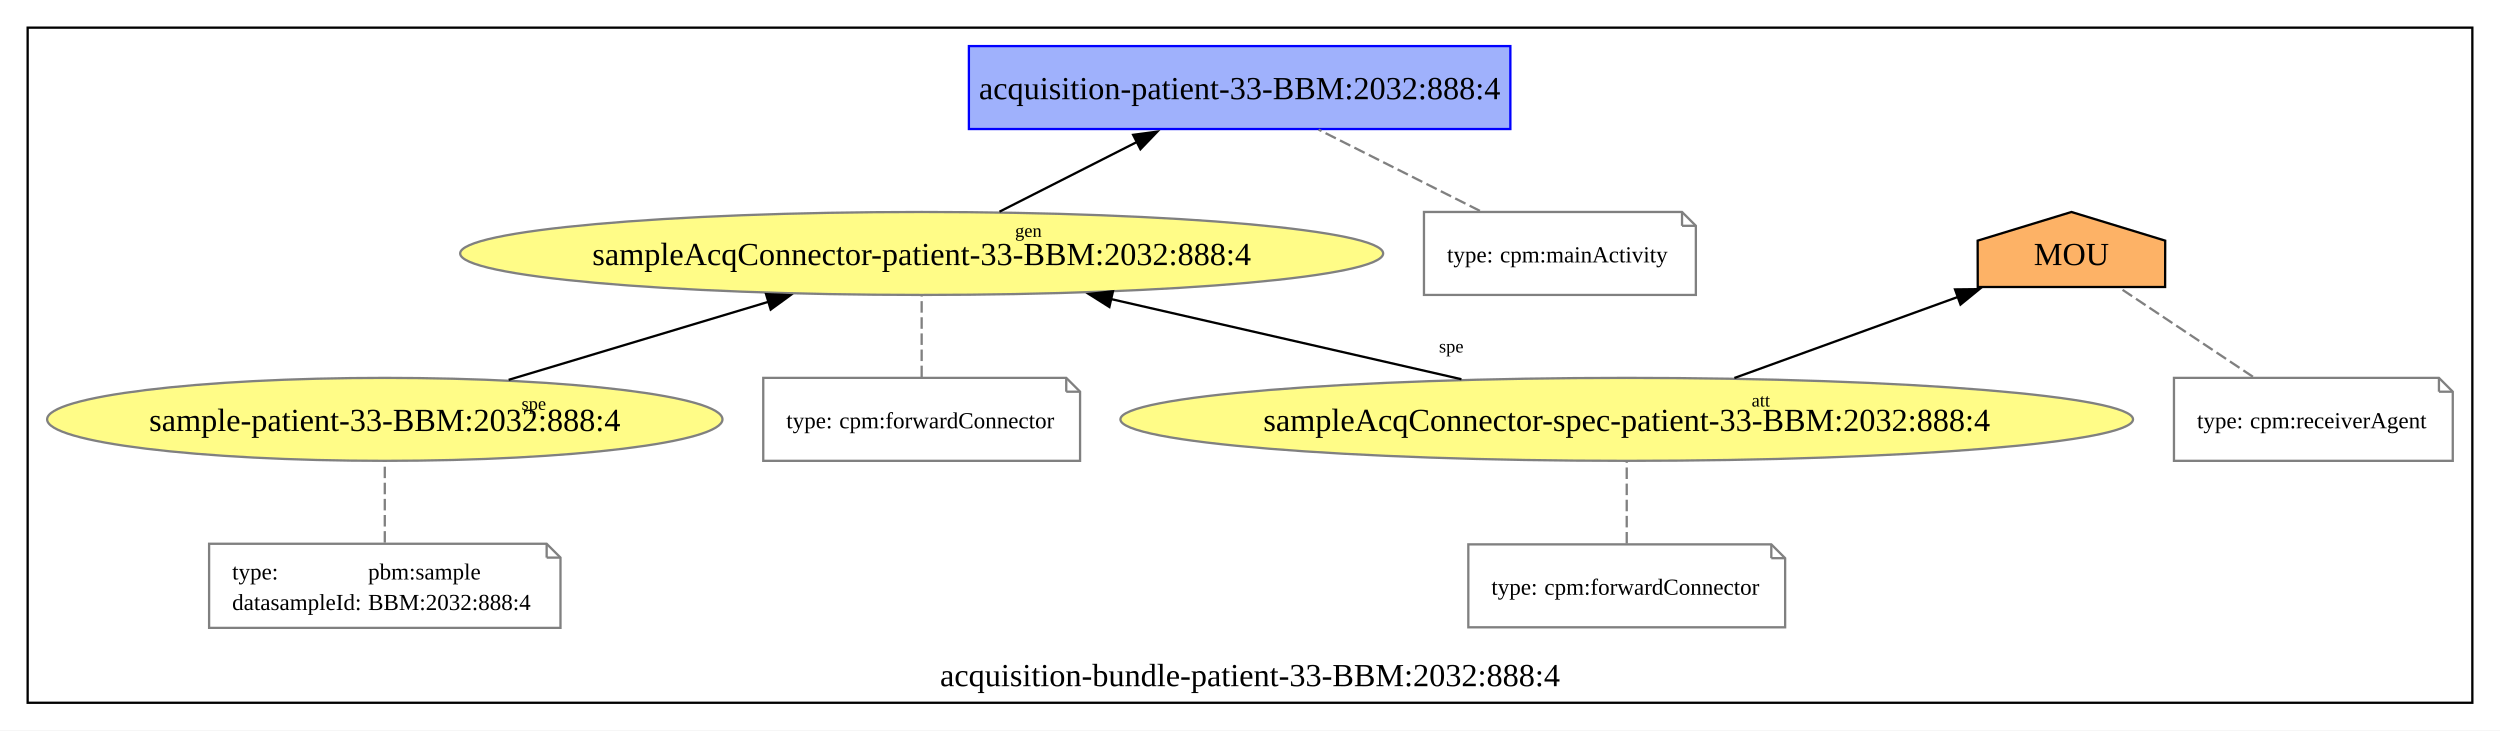
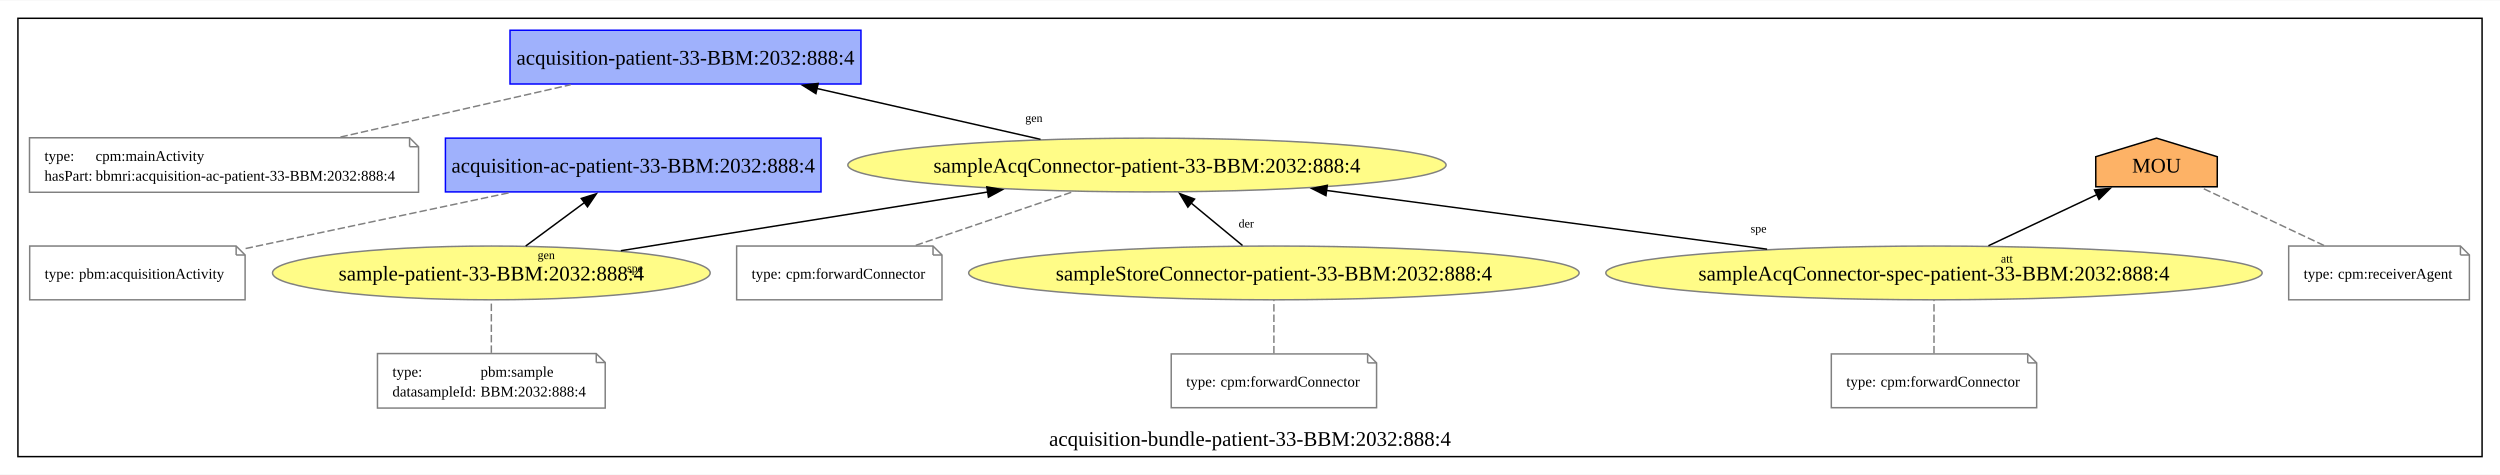
- <svg xmlns="http://www.w3.org/2000/svg" xmlns:xlink="http://www.w3.org/1999/xlink" width="1085pt" height="317pt" viewBox="0.00 0.00 1085.00 317.00">
-   <g id="graph0" class="graph" transform="scale(1 1) rotate(0) translate(4 313)">
-     <polygon fill="white" stroke="none" points="-4,4 -4,-313 1081,-313 1081,4 -4,4" />
+ <svg xmlns="http://www.w3.org/2000/svg" xmlns:xlink="http://www.w3.org/1999/xlink" width="1674pt" height="318pt" viewBox="0.00 0.00 1674.00 317.50">
+   <g id="graph0" class="graph" transform="scale(1 1) rotate(0) translate(4 313.5)">
+     <polygon fill="white" stroke="none" points="-4,4 -4,-313.5 1670,-313.5 1670,4 -4,4" />
    <g id="clust1" class="cluster">
      <g id="a_clust1">
        <a xlink:href="http://www.bbmri.cz/schemas/biobank/dataacquisition-bundle-patient-33-BBM:2032:888:4" xlink:title="acquisition-bundle-patient-33-BBM:2032:888:4">
-           <polygon fill="none" stroke="black" points="8,-8 8,-301 1069,-301 1069,-8 8,-8" />
-           <text text-anchor="middle" x="538.5" y="-15.2" font-family="Times New Roman,serif" font-size="14.00">acquisition-bundle-patient-33-BBM:2032:888:4</text>
+           <polygon fill="none" stroke="black" points="8,-8 8,-301.5 1658,-301.5 1658,-8 8,-8" />
+           <text text-anchor="middle" x="833" y="-15.2" font-family="Times New Roman,serif" font-size="14.00">acquisition-bundle-patient-33-BBM:2032:888:4</text>
        </a>
      </g>
    </g>
    <g id="node1" class="node">
      <g id="a_node1">
        <a xlink:href="http://www.bbmri.cz/schemas/biobank/dataacquisition-patient-33-BBM:2032:888:4" xlink:title="acquisition-patient-33-BBM:2032:888:4">
-           <polygon fill="#9fb1fc" stroke="#0000ff" points="651.5,-293 416.5,-293 416.5,-257 651.5,-257 651.5,-293" />
-           <text text-anchor="middle" x="534" y="-269.95" font-family="Times New Roman,serif" font-size="14.00">acquisition-patient-33-BBM:2032:888:4</text>
+           <polygon fill="#9fb1fc" stroke="#0000ff" points="572.5,-293.5 337.5,-293.5 337.5,-257.5 572.5,-257.5 572.5,-293.5" />
+           <text text-anchor="middle" x="455" y="-270.45" font-family="Times New Roman,serif" font-size="14.00">acquisition-patient-33-BBM:2032:888:4</text>
        </a>
      </g>
    </g>
    <g id="node2" class="node">
-       <polygon fill="none" stroke="gray" points="726,-221 614,-221 614,-185 732,-185 732,-215 726,-221" />
-       <polyline fill="none" stroke="gray" points="726,-221 726,-215" />
-       <polyline fill="none" stroke="gray" points="732,-215 726,-215" />
-       <text text-anchor="start" x="624" y="-199.12" font-family="Times New Roman,serif" font-size="10.00">type:</text>
-       <text text-anchor="start" x="647" y="-199.12" font-family="Times New Roman,serif" font-size="10.00">cpm:mainActivity</text>
+       <polygon fill="none" stroke="gray" points="270.25,-221.5 15.75,-221.5 15.75,-185 276.25,-185 276.25,-215.5 270.25,-221.5" />
+       <polyline fill="none" stroke="gray" points="270.25,-221.5 270.25,-215.5" />
+       <polyline fill="none" stroke="gray" points="276.25,-215.5 270.25,-215.5" />
+       <text text-anchor="start" x="25.75" y="-206" font-family="Times New Roman,serif" font-size="10.00">type:</text>
+       <text text-anchor="start" x="60" y="-206" font-family="Times New Roman,serif" font-size="10.00">cpm:mainActivity</text>
+       <text text-anchor="start" x="25.75" y="-192.75" font-family="Times New Roman,serif" font-size="10.00">hasPart:</text>
+       <text text-anchor="start" x="60" y="-192.75" font-family="Times New Roman,serif" font-size="10.00">bbmri:acquisition-ac-patient-33-BBM:2032:888:4</text>
    </g>
    <g id="edge1" class="edge">
-       <path fill="none" stroke="gray" stroke-dasharray="5,2" d="M638.28,-221.48C616.89,-232.26 589.58,-246.01 568.27,-256.74" />
+       <path fill="none" stroke="gray" stroke-dasharray="5,2" d="M223.97,-221.98C271.17,-232.71 331.12,-246.34 378.12,-257.02" />
    </g>
    <g id="node3" class="node">
      <g id="a_node3">
-         <a xlink:href="http://www.bbmri.cz/schemas/biobank/datasampleAcqConnector-patient-33-BBM:2032:888:4" xlink:title="sampleAcqConnector-patient-33-BBM:2032:888:4">
-           <ellipse fill="#fffc87" stroke="#808080" cx="396" cy="-203" rx="200.29" ry="18" />
-           <text text-anchor="middle" x="396" y="-197.95" font-family="Times New Roman,serif" font-size="14.00">sampleAcqConnector-patient-33-BBM:2032:888:4</text>
+         <a xlink:href="http://www.bbmri.cz/schemas/biobank/dataacquisition-ac-patient-33-BBM:2032:888:4" xlink:title="acquisition-ac-patient-33-BBM:2032:888:4">
+           <polygon fill="#9fb1fc" stroke="#0000ff" points="545.75,-221.25 294.25,-221.25 294.25,-185.25 545.75,-185.25 545.75,-221.25" />
+           <text text-anchor="middle" x="420" y="-198.2" font-family="Times New Roman,serif" font-size="14.00">acquisition-ac-patient-33-BBM:2032:888:4</text>
        </a>
      </g>
    </g>
-     <g id="edge6" class="edge">
-       <path fill="none" stroke="black" d="M429.76,-221.12C447.75,-230.25 470.11,-241.59 489.51,-251.43" />
-       <polygon fill="black" stroke="black" points="487.78,-254.48 498.28,-255.88 490.95,-248.24 487.78,-254.48" />
-       <text text-anchor="middle" x="442.32" y="-210.21" font-family="Times New Roman,serif" font-size="8.00">gen</text>
-     </g>
    <g id="node4" class="node">
-       <polygon fill="none" stroke="gray" points="458.75,-149 327.25,-149 327.25,-113 464.75,-113 464.75,-143 458.75,-149" />
-       <polyline fill="none" stroke="gray" points="458.75,-149 458.75,-143" />
-       <polyline fill="none" stroke="gray" points="464.75,-143 458.75,-143" />
-       <text text-anchor="start" x="337.25" y="-127.12" font-family="Times New Roman,serif" font-size="10.00">type:</text>
-       <text text-anchor="start" x="360.25" y="-127.12" font-family="Times New Roman,serif" font-size="10.00">cpm:forwardConnector</text>
+       <polygon fill="none" stroke="gray" points="154.12,-149 15.88,-149 15.88,-113 160.12,-113 160.12,-143 154.12,-149" />
+       <polyline fill="none" stroke="gray" points="154.12,-149 154.12,-143" />
+       <polyline fill="none" stroke="gray" points="160.12,-143 154.12,-143" />
+       <text text-anchor="start" x="25.88" y="-127.12" font-family="Times New Roman,serif" font-size="10.00">type:</text>
+       <text text-anchor="start" x="48.88" y="-127.12" font-family="Times New Roman,serif" font-size="10.00">pbm:acquisitionActivity</text>
    </g>
    <g id="edge2" class="edge">
-       <path fill="none" stroke="gray" stroke-dasharray="5,2" d="M396,-149.3C396,-160.15 396,-174.08 396,-184.9" />
+       <path fill="none" stroke="gray" stroke-dasharray="5,2" d="M160.45,-147.33C212.63,-158.37 283.13,-173.29 337.48,-184.79" />
    </g>
    <g id="node5" class="node">
      <g id="a_node5">
-         <a xlink:href="http://www.bbmri.cz/schemas/biobank/datasampleAcqConnector-spec-patient-33-BBM:2032:888:4" xlink:title="sampleAcqConnector-spec-patient-33-BBM:2032:888:4">
-           <ellipse fill="#fffc87" stroke="#808080" cx="702" cy="-131" rx="219.74" ry="18" />
-           <text text-anchor="middle" x="702" y="-125.95" font-family="Times New Roman,serif" font-size="14.00">sampleAcqConnector-spec-patient-33-BBM:2032:888:4</text>
+         <a xlink:href="http://www.bbmri.cz/schemas/biobank/datasampleAcqConnector-patient-33-BBM:2032:888:4" xlink:title="sampleAcqConnector-patient-33-BBM:2032:888:4">
+           <ellipse fill="#fffc87" stroke="#808080" cx="764" cy="-203.25" rx="200.29" ry="18" />
+           <text text-anchor="middle" x="764" y="-198.2" font-family="Times New Roman,serif" font-size="14.00">sampleAcqConnector-patient-33-BBM:2032:888:4</text>
        </a>
      </g>
    </g>
    <g id="edge8" class="edge">
-       <path fill="none" stroke="black" d="M630.26,-148.41C584.71,-158.83 525.63,-172.35 478.2,-183.2" />
-       <polygon fill="black" stroke="black" points="477.47,-179.77 468.51,-185.41 479.03,-186.6 477.47,-179.77" />
-       <text text-anchor="middle" x="625.84" y="-160.02" font-family="Times New Roman,serif" font-size="8.00">spe</text>
-     </g>
-     <g id="node9" class="node">
-       <g id="a_node9">
-         <a xlink:href="http://www.bbmri.cz/schemas/biobank/dataMOU" xlink:title="MOU">
-           <polygon fill="#fdb266" stroke="black" points="935.7,-208.56 895,-221 854.3,-208.56 854.34,-188.44 935.66,-188.44 935.7,-208.56" />
-           <text text-anchor="middle" x="895" y="-197.95" font-family="Times New Roman,serif" font-size="14.00">MOU</text>
-         </a>
-       </g>
-     </g>
-     <g id="edge7" class="edge">
-       <path fill="none" stroke="black" d="M748.72,-148.95C778.13,-159.61 816.03,-173.36 845.89,-184.19" />
-       <polygon fill="black" stroke="black" points="844.48,-187.4 855.07,-187.52 846.86,-180.82 844.48,-187.4" />
-       <text text-anchor="middle" x="760.2" y="-136.57" font-family="Times New Roman,serif" font-size="8.00">att</text>
+       <path fill="none" stroke="black" d="M692.72,-220.45C648.17,-230.58 590.46,-243.7 543.06,-254.48" />
+       <polygon fill="black" stroke="black" points="542.32,-251.06 533.34,-256.69 543.87,-257.88 542.32,-251.06" />
+       <text text-anchor="middle" x="688.29" y="-232.06" font-family="Times New Roman,serif" font-size="8.00">gen</text>
    </g>
    <g id="node6" class="node">
-       <polygon fill="none" stroke="gray" points="764.75,-76.75 633.25,-76.75 633.25,-40.75 770.75,-40.75 770.75,-70.75 764.75,-76.75" />
-       <polyline fill="none" stroke="gray" points="764.75,-76.75 764.75,-70.75" />
-       <polyline fill="none" stroke="gray" points="770.75,-70.75 764.75,-70.75" />
-       <text text-anchor="start" x="643.25" y="-54.88" font-family="Times New Roman,serif" font-size="10.00">type:</text>
-       <text text-anchor="start" x="666.25" y="-54.88" font-family="Times New Roman,serif" font-size="10.00">cpm:forwardConnector</text>
+       <polygon fill="none" stroke="gray" points="620.75,-149 489.25,-149 489.25,-113 626.75,-113 626.75,-143 620.75,-149" />
+       <polyline fill="none" stroke="gray" points="620.75,-149 620.75,-143" />
+       <polyline fill="none" stroke="gray" points="626.75,-143 620.75,-143" />
+       <text text-anchor="start" x="499.25" y="-127.12" font-family="Times New Roman,serif" font-size="10.00">type:</text>
+       <text text-anchor="start" x="522.25" y="-127.12" font-family="Times New Roman,serif" font-size="10.00">cpm:forwardConnector</text>
    </g>
    <g id="edge3" class="edge">
-       <path fill="none" stroke="gray" stroke-dasharray="5,2" d="M702,-77.12C702,-88 702,-101.98 702,-112.83" />
+       <path fill="none" stroke="gray" stroke-dasharray="5,2" d="M609.19,-149.46C641.36,-160.43 682.65,-174.51 714.5,-185.37" />
    </g>
    <g id="node7" class="node">
      <g id="a_node7">
-         <a xlink:href="http://www.bbmri.cz/schemas/biobank/datasample-patient-33-BBM:2032:888:4" xlink:title="sample-patient-33-BBM:2032:888:4">
-           <ellipse fill="#fffc87" stroke="#808080" cx="163" cy="-131" rx="146.55" ry="18" />
-           <text text-anchor="middle" x="163" y="-125.95" font-family="Times New Roman,serif" font-size="14.00">sample-patient-33-BBM:2032:888:4</text>
+         <a xlink:href="http://www.bbmri.cz/schemas/biobank/datasampleStoreConnector-patient-33-BBM:2032:888:4" xlink:title="sampleStoreConnector-patient-33-BBM:2032:888:4">
+           <ellipse fill="#fffc87" stroke="#808080" cx="849" cy="-131" rx="204.38" ry="18" />
+           <text text-anchor="middle" x="849" y="-125.95" font-family="Times New Roman,serif" font-size="14.00">sampleStoreConnector-patient-33-BBM:2032:888:4</text>
        </a>
      </g>
    </g>
    <g id="edge9" class="edge">
-       <path fill="none" stroke="black" d="M216.75,-148.15C250.36,-158.25 293.91,-171.33 329.67,-182.07" />
-       <polygon fill="black" stroke="black" points="328.46,-185.36 339.05,-184.89 330.48,-178.66 328.46,-185.36" />
-       <text text-anchor="middle" x="227.67" y="-135.14" font-family="Times New Roman,serif" font-size="8.00">spe</text>
+       <path fill="none" stroke="black" d="M827.99,-149.37C817.59,-157.96 804.87,-168.47 793.51,-177.86" />
+       <polygon fill="black" stroke="black" points="791.41,-175.05 785.94,-184.12 795.87,-180.45 791.41,-175.05" />
+       <text text-anchor="middle" x="830.48" y="-161.43" font-family="Times New Roman,serif" font-size="8.00">der</text>
    </g>
    <g id="node8" class="node">
-       <polygon fill="none" stroke="gray" points="233.25,-77 86.75,-77 86.75,-40.5 239.25,-40.5 239.25,-71 233.25,-77" />
-       <polyline fill="none" stroke="gray" points="233.25,-77 233.25,-71" />
-       <polyline fill="none" stroke="gray" points="239.25,-71 233.25,-71" />
-       <text text-anchor="start" x="96.75" y="-61.5" font-family="Times New Roman,serif" font-size="10.00">type:</text>
-       <text text-anchor="start" x="155.75" y="-61.5" font-family="Times New Roman,serif" font-size="10.00">pbm:sample</text>
-       <text text-anchor="start" x="96.75" y="-48.25" font-family="Times New Roman,serif" font-size="10.00">datasampleId:</text>
-       <text text-anchor="start" x="155.75" y="-48.25" font-family="Times New Roman,serif" font-size="10.00">BBM:2032:888:4</text>
+       <polygon fill="none" stroke="gray" points="911.75,-76.75 780.25,-76.75 780.25,-40.75 917.75,-40.75 917.75,-70.75 911.75,-76.75" />
+       <polyline fill="none" stroke="gray" points="911.75,-76.75 911.75,-70.75" />
+       <polyline fill="none" stroke="gray" points="917.75,-70.75 911.75,-70.75" />
+       <text text-anchor="start" x="790.25" y="-54.88" font-family="Times New Roman,serif" font-size="10.00">type:</text>
+       <text text-anchor="start" x="813.25" y="-54.88" font-family="Times New Roman,serif" font-size="10.00">cpm:forwardConnector</text>
    </g>
    <g id="edge4" class="edge">
-       <path fill="none" stroke="gray" stroke-dasharray="5,2" d="M163,-77.48C163,-88.21 163,-101.84 163,-112.52" />
+       <path fill="none" stroke="gray" stroke-dasharray="5,2" d="M849,-77.12C849,-88 849,-101.98 849,-112.83" />
+     </g>
+     <g id="node9" class="node">
+       <g id="a_node9">
+         <a xlink:href="http://www.bbmri.cz/schemas/biobank/datasampleAcqConnector-spec-patient-33-BBM:2032:888:4" xlink:title="sampleAcqConnector-spec-patient-33-BBM:2032:888:4">
+           <ellipse fill="#fffc87" stroke="#808080" cx="1291" cy="-131" rx="219.74" ry="18" />
+           <text text-anchor="middle" x="1291" y="-125.95" font-family="Times New Roman,serif" font-size="14.00">sampleAcqConnector-spec-patient-33-BBM:2032:888:4</text>
+         </a>
+       </g>
+     </g>
+     <g id="edge11" class="edge">
+       <path fill="none" stroke="black" d="M1179.24,-146.9C1092.6,-158.45 972.77,-174.42 884.1,-186.24" />
+       <polygon fill="black" stroke="black" points="883.85,-182.74 874.4,-187.53 884.77,-189.68 883.85,-182.74" />
+       <text text-anchor="middle" x="1173.52" y="-158.04" font-family="Times New Roman,serif" font-size="8.00">spe</text>
+     </g>
+     <g id="node13" class="node">
+       <g id="a_node13">
+         <a xlink:href="http://www.bbmri.cz/schemas/biobank/dataMOU" xlink:title="MOU">
+           <polygon fill="#fdb266" stroke="black" points="1480.7,-208.81 1440,-221.25 1399.3,-208.81 1399.34,-188.69 1480.66,-188.69 1480.7,-208.81" />
+           <text text-anchor="middle" x="1440" y="-198.2" font-family="Times New Roman,serif" font-size="14.00">MOU</text>
+         </a>
+       </g>
+     </g>
+     <g id="edge10" class="edge">
+       <path fill="none" stroke="black" d="M1327.45,-149.19C1349.46,-159.56 1377.54,-172.8 1400.14,-183.46" />
+       <polygon fill="black" stroke="black" points="1398.52,-186.56 1409.05,-187.66 1401.5,-180.23 1398.52,-186.56" />
+       <text text-anchor="middle" x="1339.77" y="-137.91" font-family="Times New Roman,serif" font-size="8.00">att</text>
    </g>
    <g id="node10" class="node">
-       <polygon fill="none" stroke="gray" points="1054.5,-149 939.5,-149 939.5,-113 1060.5,-113 1060.5,-143 1054.5,-149" />
-       <polyline fill="none" stroke="gray" points="1054.5,-149 1054.5,-143" />
-       <polyline fill="none" stroke="gray" points="1060.5,-143 1054.5,-143" />
-       <text text-anchor="start" x="949.5" y="-127.12" font-family="Times New Roman,serif" font-size="10.00">type:</text>
-       <text text-anchor="start" x="972.5" y="-127.12" font-family="Times New Roman,serif" font-size="10.00">cpm:receiverAgent</text>
+       <polygon fill="none" stroke="gray" points="1353.75,-76.75 1222.25,-76.75 1222.25,-40.75 1359.75,-40.75 1359.75,-70.75 1353.75,-76.75" />
+       <polyline fill="none" stroke="gray" points="1353.75,-76.75 1353.75,-70.75" />
+       <polyline fill="none" stroke="gray" points="1359.75,-70.75 1353.75,-70.75" />
+       <text text-anchor="start" x="1232.25" y="-54.88" font-family="Times New Roman,serif" font-size="10.00">type:</text>
+       <text text-anchor="start" x="1255.25" y="-54.88" font-family="Times New Roman,serif" font-size="10.00">cpm:forwardConnector</text>
    </g>
    <g id="edge5" class="edge">
-       <path fill="none" stroke="gray" stroke-dasharray="5,2" d="M973.77,-149.48C955.92,-161.39 932.59,-176.94 915.97,-188.02" />
+       <path fill="none" stroke="gray" stroke-dasharray="5,2" d="M1291,-77.12C1291,-88 1291,-101.98 1291,-112.83" />
+     </g>
+     <g id="node11" class="node">
+       <g id="a_node11">
+         <a xlink:href="http://www.bbmri.cz/schemas/biobank/datasample-patient-33-BBM:2032:888:4" xlink:title="sample-patient-33-BBM:2032:888:4">
+           <ellipse fill="#fffc87" stroke="#808080" cx="325" cy="-131" rx="146.55" ry="18" />
+           <text text-anchor="middle" x="325" y="-125.95" font-family="Times New Roman,serif" font-size="14.00">sample-patient-33-BBM:2032:888:4</text>
+         </a>
+       </g>
+     </g>
+     <g id="edge13" class="edge">
+       <path fill="none" stroke="black" d="M348,-149.01C359.84,-157.76 374.48,-168.59 387.46,-178.19" />
+       <polygon fill="black" stroke="black" points="385.22,-180.88 395.34,-184.01 389.38,-175.25 385.22,-180.88" />
+       <text text-anchor="middle" x="361.75" y="-140.29" font-family="Times New Roman,serif" font-size="8.00">gen</text>
+     </g>
+     <g id="edge12" class="edge">
+       <path fill="none" stroke="black" d="M411.73,-145.88C482.35,-157.18 582.33,-173.18 657.75,-185.25" />
+       <polygon fill="black" stroke="black" points="656.77,-188.64 667.2,-186.76 657.87,-181.72 656.77,-188.64" />
+       <text text-anchor="middle" x="421.19" y="-131.51" font-family="Times New Roman,serif" font-size="8.00">spe</text>
+     </g>
+     <g id="node12" class="node">
+       <polygon fill="none" stroke="gray" points="395.25,-77 248.75,-77 248.75,-40.5 401.25,-40.5 401.25,-71 395.25,-77" />
+       <polyline fill="none" stroke="gray" points="395.25,-77 395.25,-71" />
+       <polyline fill="none" stroke="gray" points="401.25,-71 395.25,-71" />
+       <text text-anchor="start" x="258.75" y="-61.5" font-family="Times New Roman,serif" font-size="10.00">type:</text>
+       <text text-anchor="start" x="317.75" y="-61.5" font-family="Times New Roman,serif" font-size="10.00">pbm:sample</text>
+       <text text-anchor="start" x="258.75" y="-48.25" font-family="Times New Roman,serif" font-size="10.00">datasampleId:</text>
+       <text text-anchor="start" x="317.75" y="-48.25" font-family="Times New Roman,serif" font-size="10.00">BBM:2032:888:4</text>
+     </g>
+     <g id="edge6" class="edge">
+       <path fill="none" stroke="gray" stroke-dasharray="5,2" d="M325,-77.48C325,-88.21 325,-101.84 325,-112.52" />
+     </g>
+     <g id="node14" class="node">
+       <polygon fill="none" stroke="gray" points="1643.5,-149 1528.5,-149 1528.5,-113 1649.5,-113 1649.5,-143 1643.5,-149" />
+       <polyline fill="none" stroke="gray" points="1643.5,-149 1643.5,-143" />
+       <polyline fill="none" stroke="gray" points="1649.5,-143 1643.5,-143" />
+       <text text-anchor="start" x="1538.5" y="-127.12" font-family="Times New Roman,serif" font-size="10.00">type:</text>
+       <text text-anchor="start" x="1561.5" y="-127.12" font-family="Times New Roman,serif" font-size="10.00">cpm:receiverAgent</text>
+     </g>
+     <g id="edge7" class="edge">
+       <path fill="none" stroke="gray" stroke-dasharray="5,2" d="M1552.17,-149.37C1526.66,-161.39 1493.16,-177.19 1469.43,-188.38" />
    </g>
  </g>
</svg>
